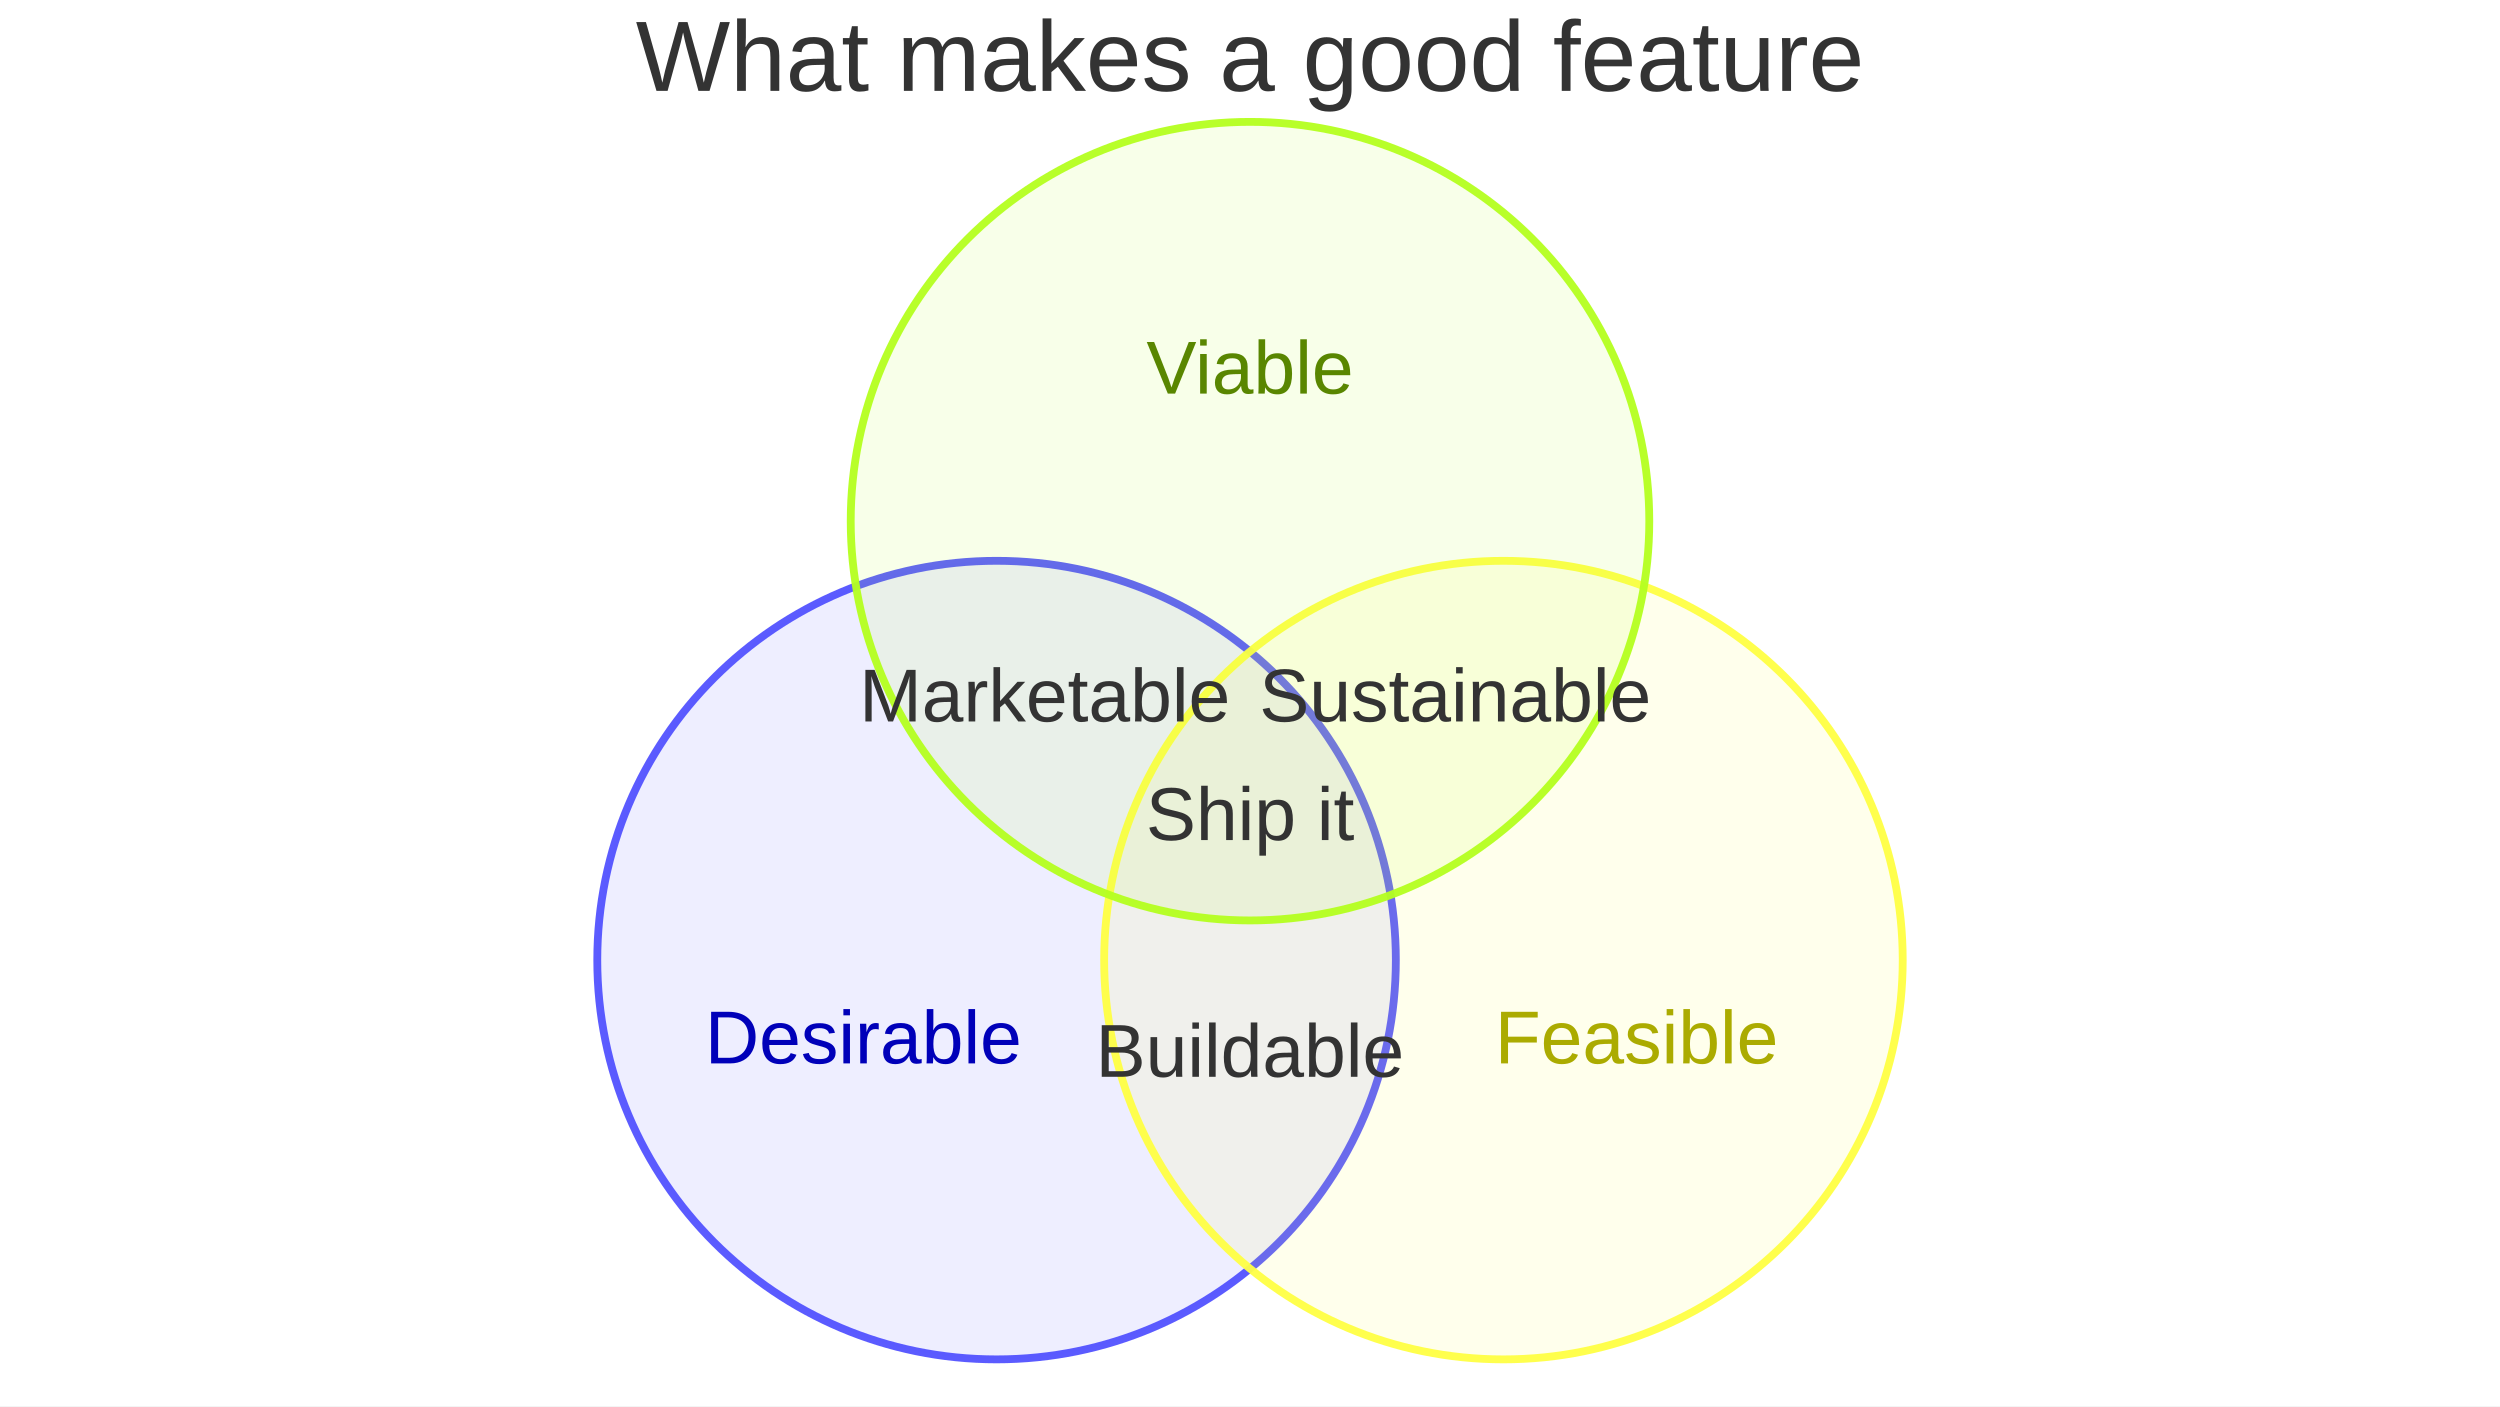
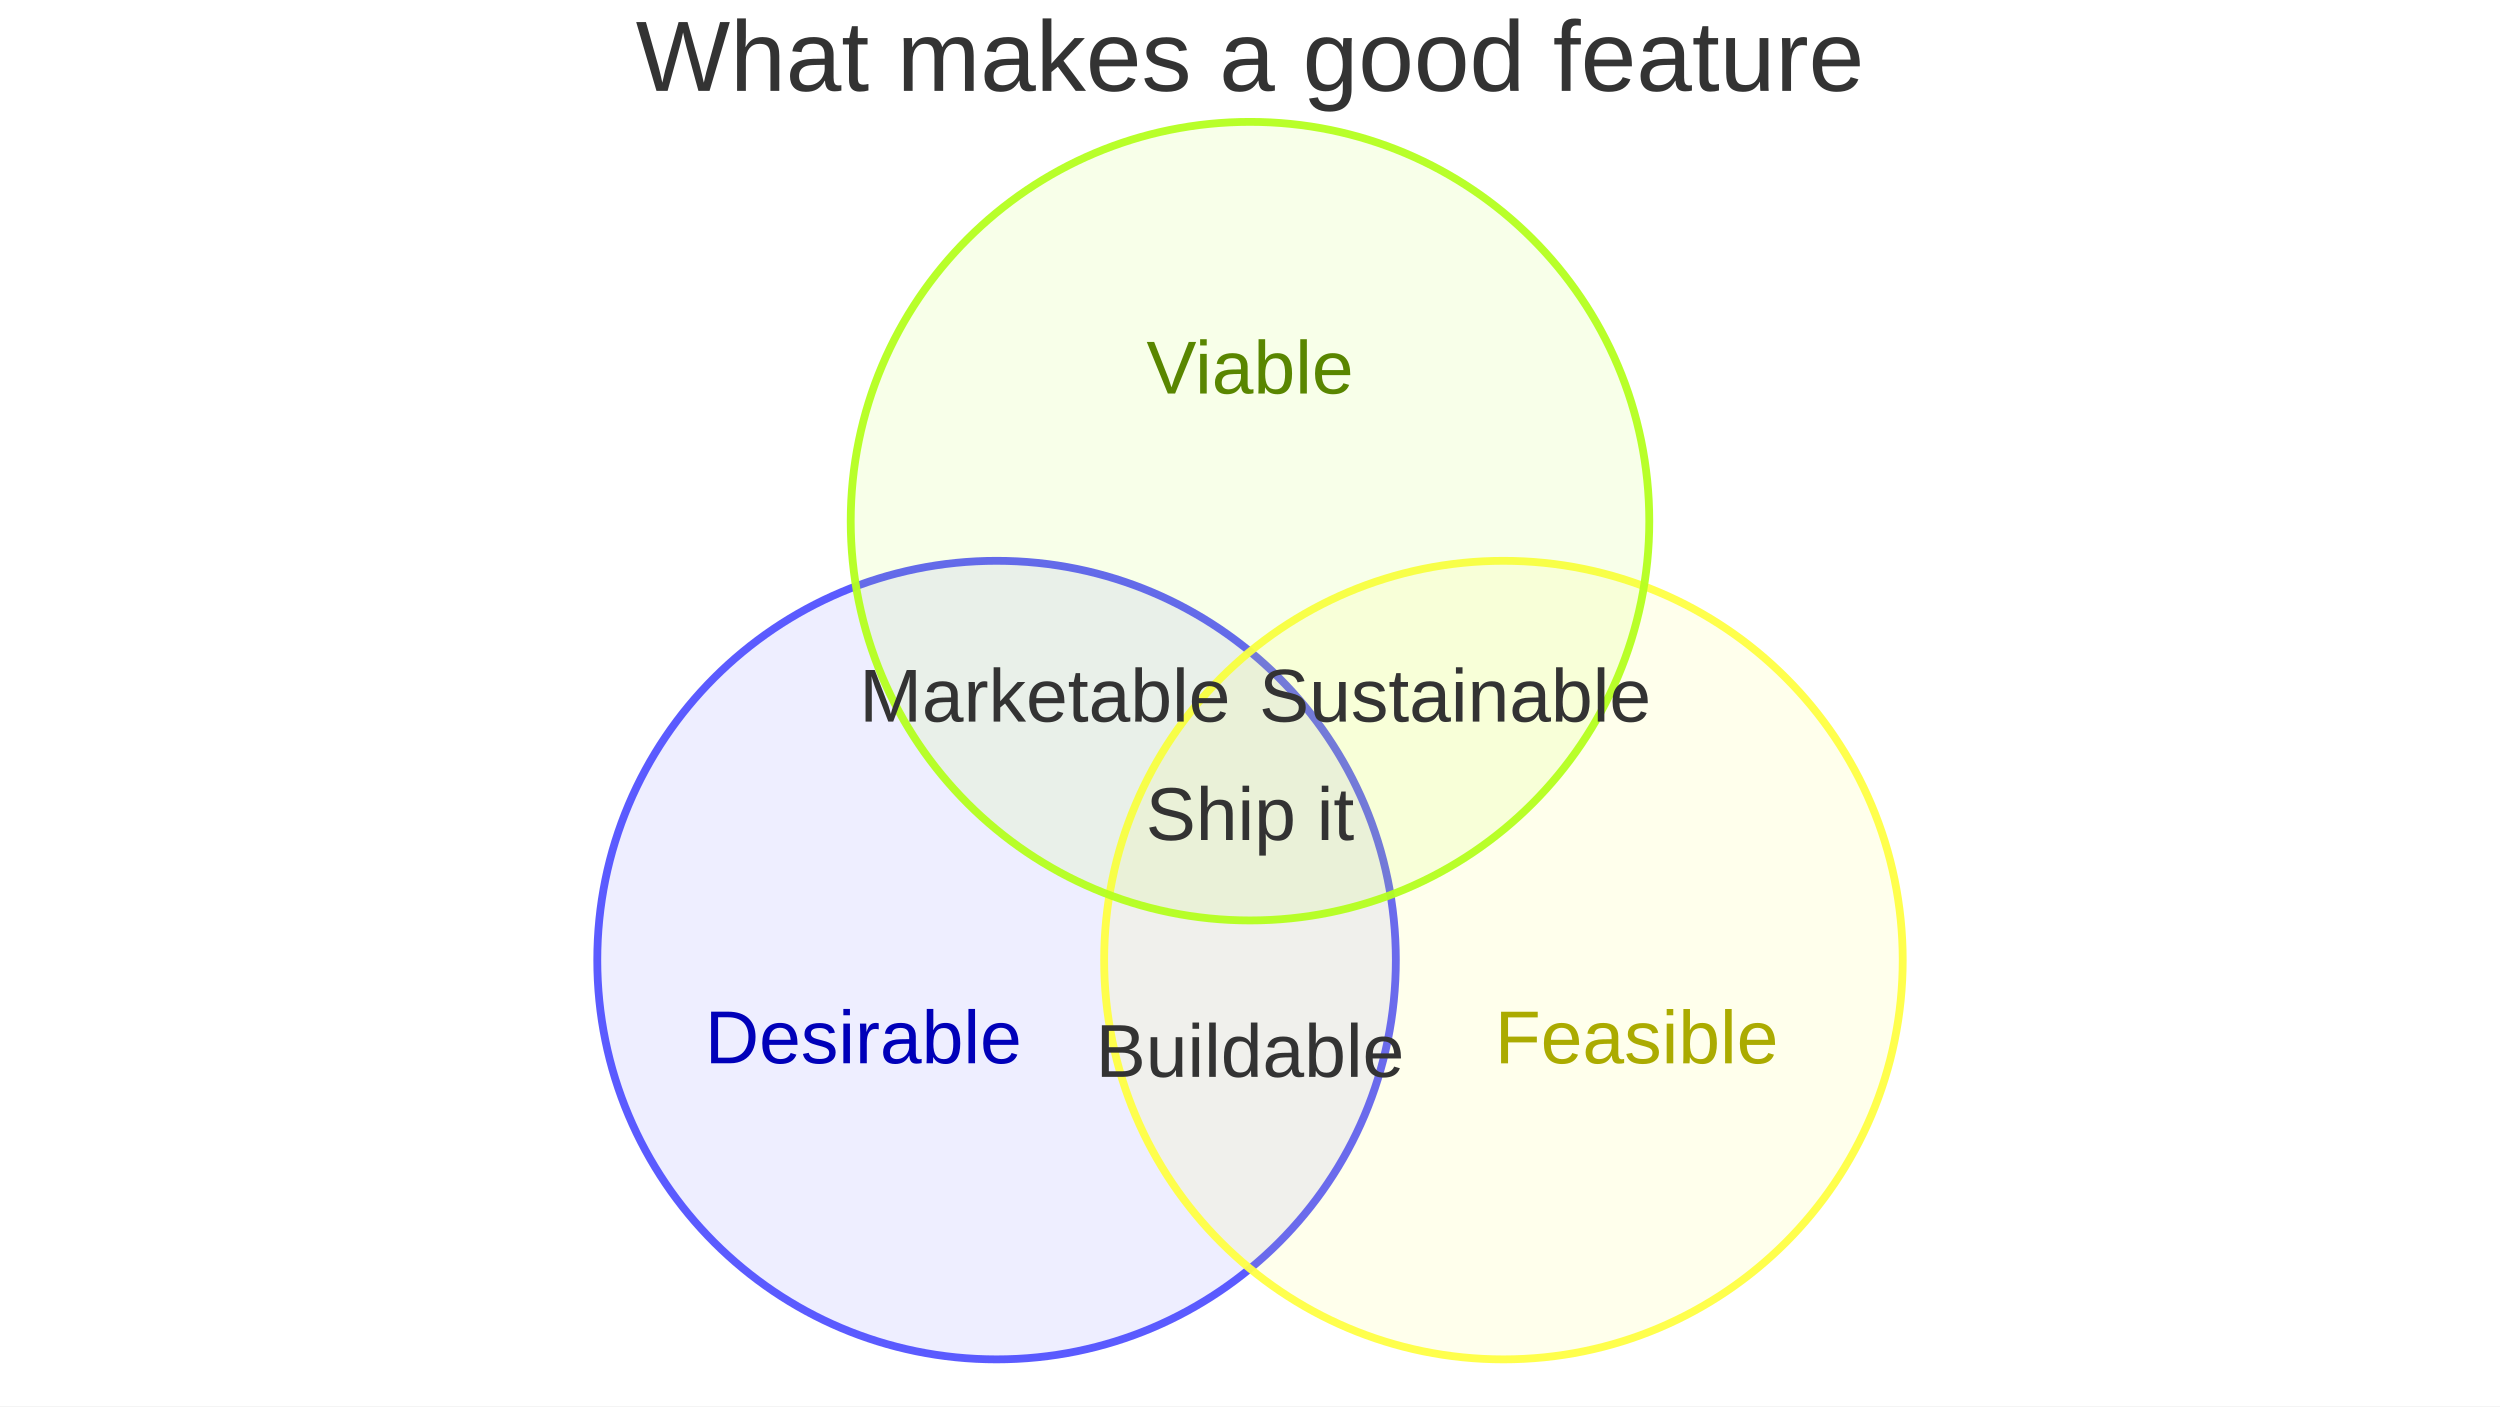
<svg xmlns="http://www.w3.org/2000/svg" id="mermaid" class="venn" width="800" height="450" viewBox="0 0 800 450" role="graphics-document document" aria-roledescription="venn">
  <style>#mermaid{font-family:"trebuchet ms",verdana,arial,sans-serif;font-size:16px;fill:#333;}#mermaid .vt{fill:#333;}#mermaid .vl{fill:#333;}#mermaid .vn{fill:#333;}</style>
  <rect x="0" y="0" width="800" height="450" fill="white" />
  <text class="vt" font-size="32px" text-anchor="middle" dominant-baseline="middle" x="400" y="20">What makes a good feature</text>
  <g class="venn-area venn-circle">
    <circle cx="318.9" cy="307.23" r="127.77" style="fill:#5353ff;fill-opacity:0.1;stroke:#5353ff;stroke-width:2.5;stroke-opacity:0.95" />
-     <text class="vl" text-anchor="middle" dy=".35em" x="276.28" y="331.89" style="font-size:24px;fill:#0000b9">Desirable</text>
+     <text class="vl" text-anchor="middle" dy=".35em" x="276.27" y="331.85" style="font-size:24px;fill:#0000b9">Desirable</text>
  </g>
  <g class="venn-area venn-circle">
    <circle cx="481.1" cy="307.23" r="127.77" style="fill:#ffff45;fill-opacity:0.1;stroke:#ffff45;stroke-width:2.5;stroke-opacity:0.95" />
-     <text class="vl" text-anchor="middle" dy=".35em" x="523.72" y="331.89" style="font-size:24px;fill:#abab00">Feasible</text>
+     <text class="vl" text-anchor="middle" dy=".35em" x="523.73" y="331.86" style="font-size:24px;fill:#abab00">Feasible</text>
  </g>
  <g class="venn-area venn-circle">
    <circle cx="400" cy="166.77" r="127.77" style="fill:#b5ff20;fill-opacity:0.1;stroke:#b5ff20;stroke-width:2.5;stroke-opacity:0.95" />
-     <text class="vl" text-anchor="middle" dy=".35em" x="400" y="117.56" style="font-size:24px;fill:#598600">Viable</text>
+     <text class="vl" text-anchor="middle" dy=".35em" x="400" y="117.53" style="font-size:24px;fill:#598600">Viable</text>
  </g>
  <g class="venn-area venn-intersection">
-     <text class="vl" text-anchor="middle" dy=".35em" x="399.96" y="336.18" style="font-size:24px">Buildable</text>
+     <text class="vl" text-anchor="middle" dy=".35em" x="400" y="336.2" style="font-size:24px">Buildable</text>
  </g>
  <g class="venn-area venn-intersection">
-     <text class="vl" text-anchor="middle" dy=".35em" x="465.68" y="222.47" style="font-size:24px">Sustainable</text>
+     <text class="vl" text-anchor="middle" dy=".35em" x="465.63" y="222.52" style="font-size:24px">Sustainable</text>
  </g>
  <g class="venn-area venn-intersection">
-     <text class="vl" text-anchor="middle" dy=".35em" x="334.32" y="222.47" style="font-size:24px">Marketable</text>
+     <text class="vl" text-anchor="middle" dy=".35em" x="334.37" y="222.52" style="font-size:24px">Marketable</text>
  </g>
  <g class="venn-area venn-intersection">
-     <text class="vl" text-anchor="middle" dy=".35em" x="400.04" y="260.42" style="font-size:24px">Ship it</text>
+     <text class="vl" text-anchor="middle" dy=".35em" x="400" y="260.41" style="font-size:24px">Ship it</text>
  </g>
</svg>
